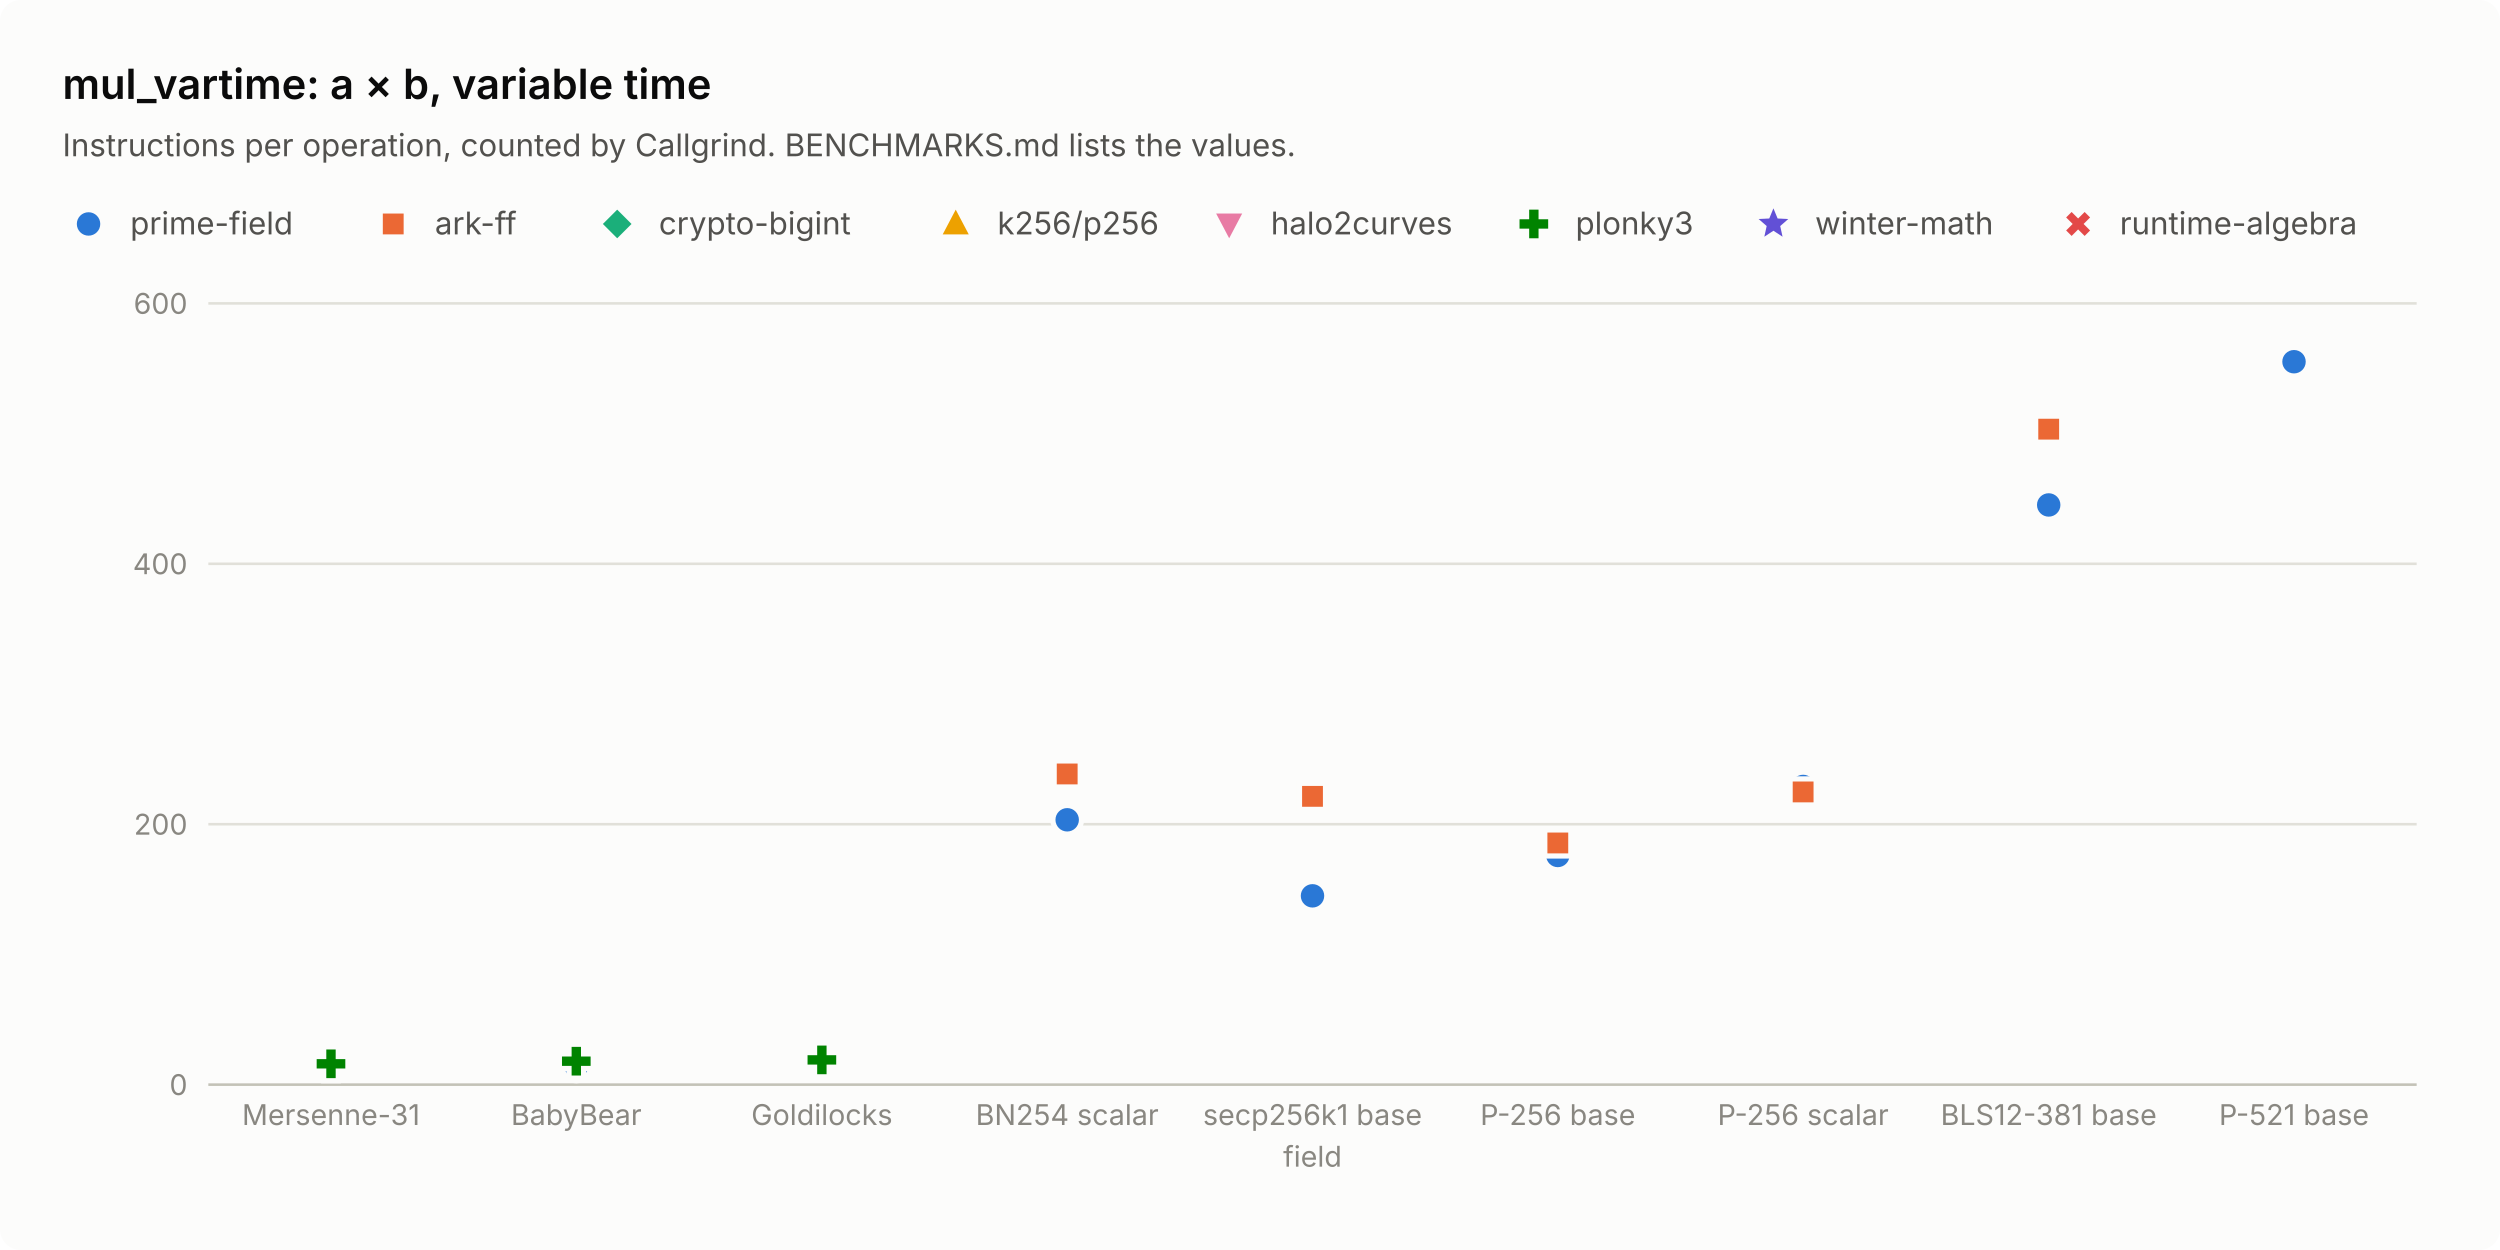
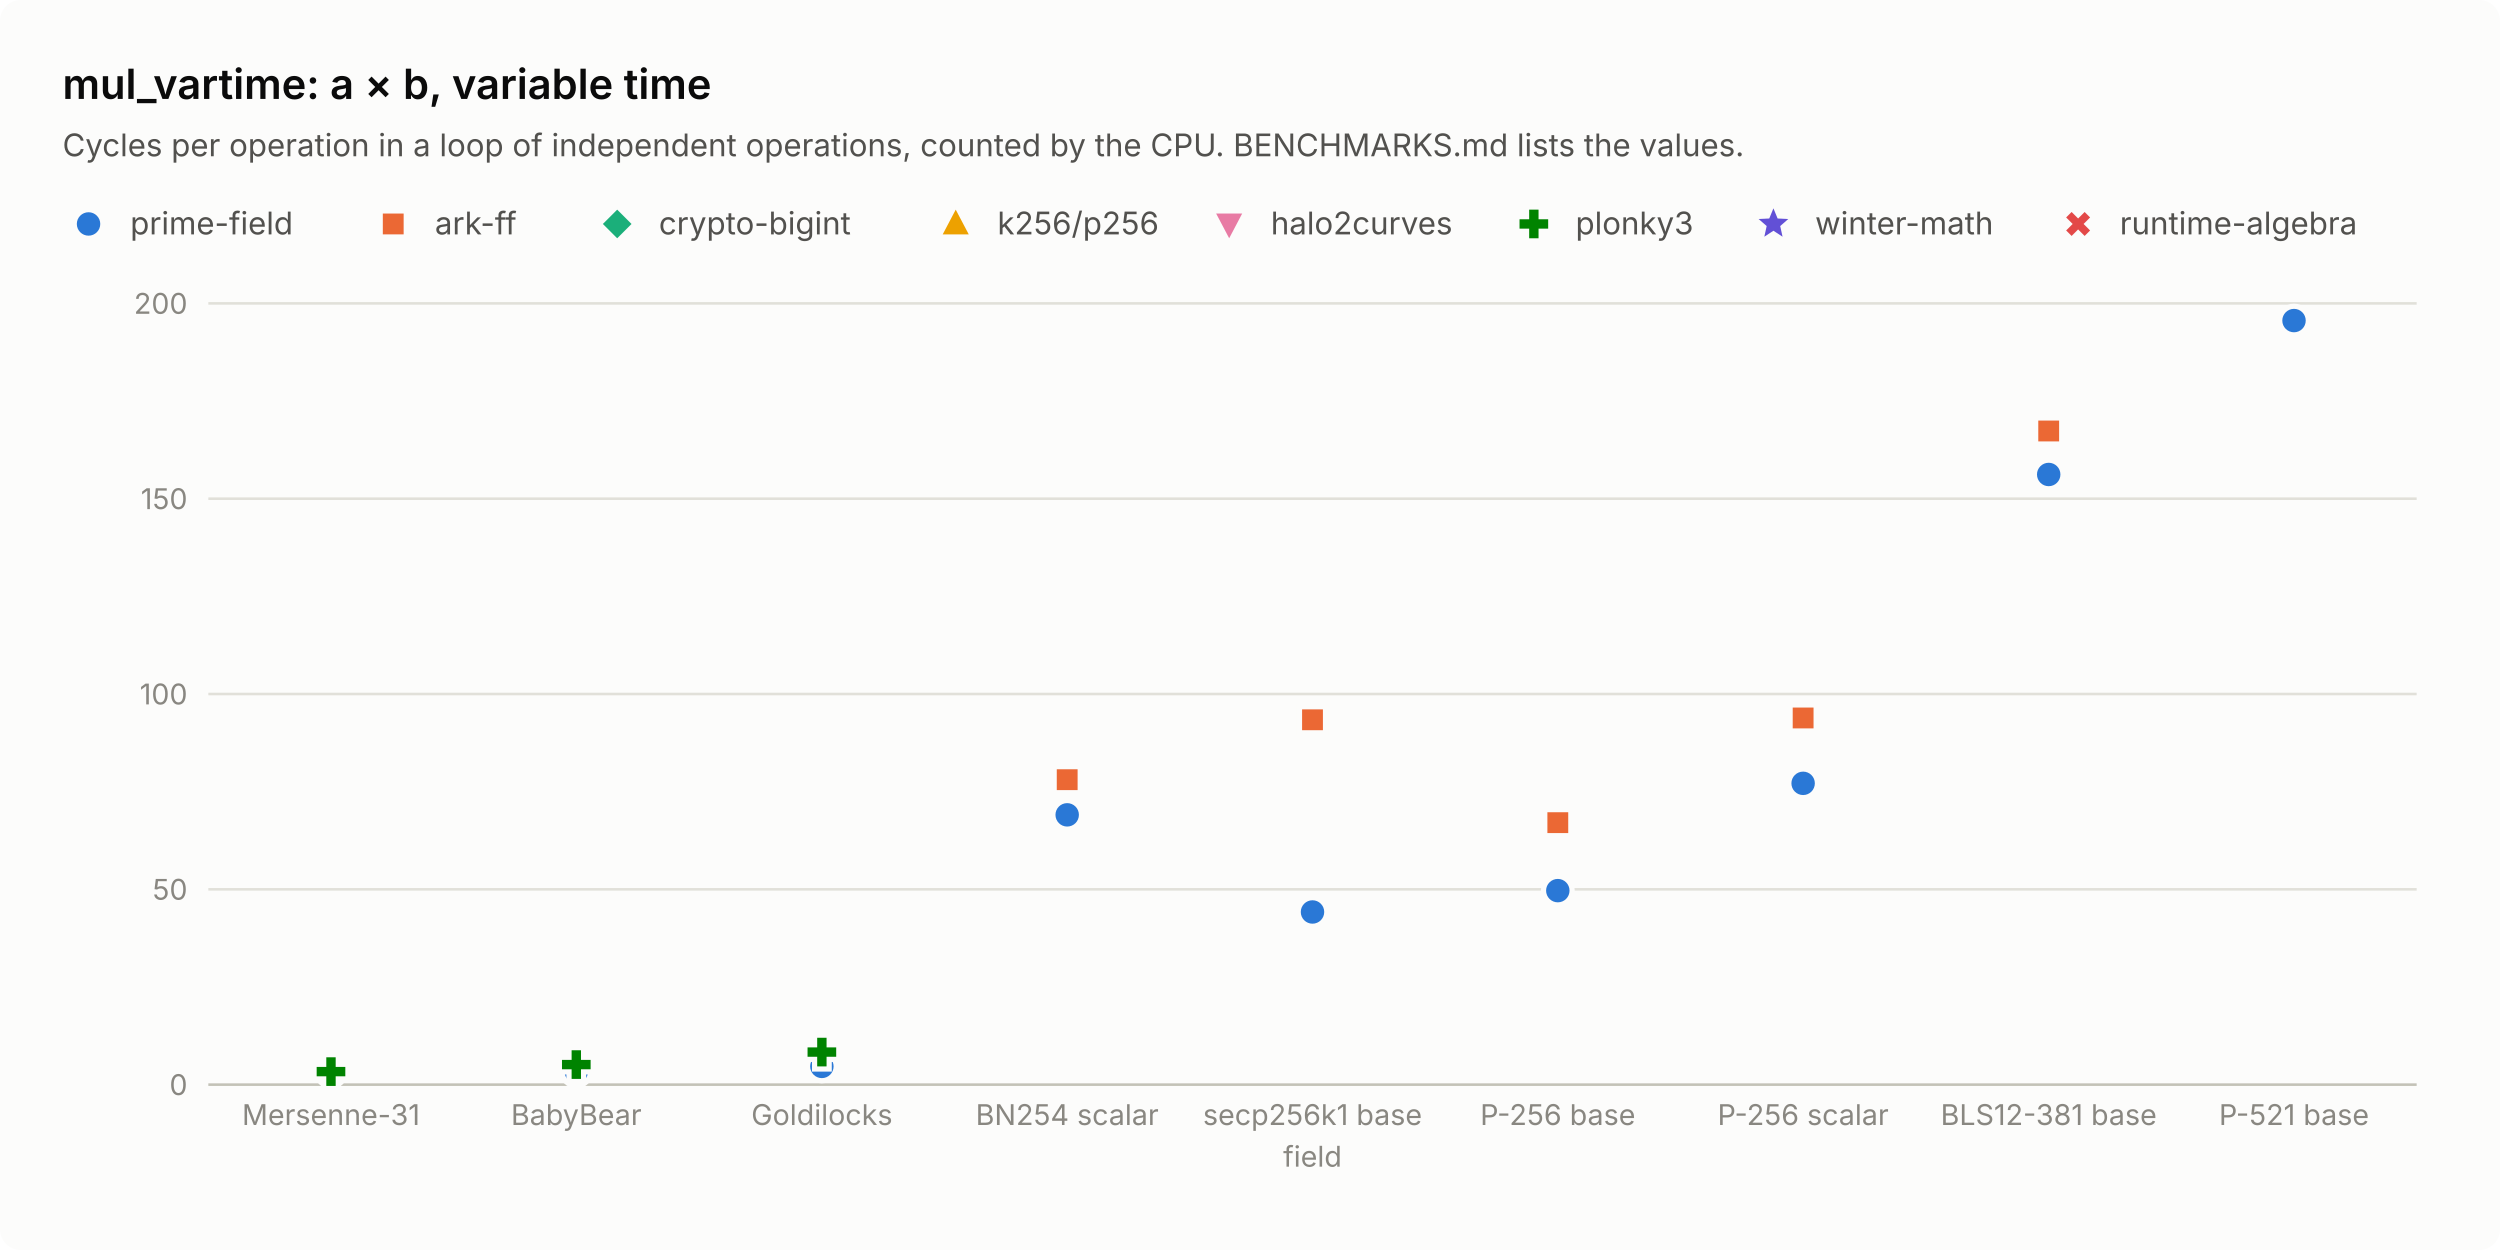
<svg xmlns="http://www.w3.org/2000/svg" width="960" height="480" viewBox="0 0 960 480" role="img" aria-labelledby="title description">
  <style>.grid,.axis{stroke-width:1}.title{font:600 16px system-ui, -apple-system, "Segoe UI", sans-serif}.subtitle,.legend{font:12px system-ui, -apple-system, "Segoe UI", sans-serif}.tick{font:11px system-ui, -apple-system, "Segoe UI", sans-serif;font-variant-numeric:tabular-nums}.line{fill:none;stroke-width:2;stroke-linejoin:round;stroke-linecap:round}.marker{stroke-width:4;paint-order:stroke}.surface{fill:#fcfcfb}.grid{stroke:#e1e0d9}.axis{stroke:#c3c2b7}.title{fill:#0b0b0b}.subtitle,.legend{fill:#52514e}.tick{fill:#898781}.marker{stroke:#fcfcfb}.c0 .line{stroke:#2a78d6}.c0 .marker{fill:#2a78d6}.c1 .line{stroke:#eb6834}.c1 .marker{fill:#eb6834}.c2 .line{stroke:#1baf7a}.c2 .marker{fill:#1baf7a}.c3 .line{stroke:#eda100}.c3 .marker{fill:#eda100}.c4 .line{stroke:#e87ba4}.c4 .marker{fill:#e87ba4}.c5 .line{stroke:#008300}.c5 .marker{fill:#008300}.c6 .line{stroke:#6250d6}.c6 .marker{fill:#6250d6}.c7 .line{stroke:#e34948}.c7 .marker{fill:#e34948}@media (prefers-color-scheme: dark){.surface{fill:#1a1a19}.grid{stroke:#2c2c2a}.axis{stroke:#383835}.title{fill:#f0efec}.subtitle,.legend{fill:#c3c2b7}.tick{fill:#898781}.marker{stroke:#1a1a19}.c0 .line{stroke:#3987e5}.c0 .marker{fill:#3987e5}.c1 .line{stroke:#d95926}.c1 .marker{fill:#d95926}.c2 .line{stroke:#199e70}.c2 .marker{fill:#199e70}.c3 .line{stroke:#c98500}.c3 .marker{fill:#c98500}.c4 .line{stroke:#d55181}.c4 .marker{fill:#d55181}.c5 .line{stroke:#008300}.c5 .marker{fill:#008300}.c6 .line{stroke:#9085e9}.c6 .marker{fill:#9085e9}.c7 .line{stroke:#e66767}.c7 .marker{fill:#e66767}}</style>
  <rect class="surface" width="960" height="480" rx="8" />
  <text class="title" x="24" y="38">mul_vartime: a × b, variable time</text>
-   <text class="subtitle" x="24" y="60">Instructions per operation, counted by Callgrind. BENCHMARKS.md lists the values.</text>
+   <text class="subtitle" x="24" y="60">Cycles per operation in a loop of independent operations, counted by the CPU. BENCHMARKS.md lists the values.</text>
  <g class="c0">
    <path class="marker" transform="translate(34,86)" d="M0,-4.5A4.5,4.5 0 1 1 0,4.5A4.5,4.5 0 1 1 0,-4.5Z" />
  </g>
  <text class="legend" x="50" y="90">prime-field</text>
  <g class="c1">
    <path class="marker" transform="translate(151,86)" d="M-4,-4H4V4H-4Z" />
  </g>
  <text class="legend" x="167" y="90">ark-ff</text>
  <g class="c2">
    <path class="marker" transform="translate(237,86)" d="M0,-5.5L5.5,0L0,5.5L-5.5,0Z" />
  </g>
  <text class="legend" x="253" y="90">crypto-bigint</text>
  <g class="c3">
    <path class="marker" transform="translate(367,86)" d="M0,-5.5L5,4H-5Z" />
  </g>
  <text class="legend" x="383" y="90">k256/p256</text>
  <g class="c4">
    <path class="marker" transform="translate(472,86)" d="M0,5.5L5,-4H-5Z" />
  </g>
  <text class="legend" x="488" y="90">halo2curves</text>
  <g class="c5">
    <path class="marker" transform="translate(589,86)" d="M-1.8,-5.5H1.8V-1.8H5.5V1.8H1.8V5.5H-1.8V1.8H-5.5V-1.8H-1.8Z" />
  </g>
  <text class="legend" x="605" y="90">plonky3</text>
  <g class="c6">
    <path class="marker" transform="translate(681,86)" d="M0,-6L1.6,-2.1L5.7,-1.9L2.6,0.8L3.5,4.9L0,2.6L-3.5,4.9L-2.6,0.8L-5.7,-1.9L-1.6,-2.1Z" />
  </g>
  <text class="legend" x="697" y="90">winter-math</text>
  <g class="c7">
    <path class="marker" transform="translate(798,86)" d="M-4.6,-2.5L-2.5,-4.6L0,-2.1L2.5,-4.6L4.6,-2.5L2.1,0L4.6,2.5L2.5,4.6L0,2.1L-2.5,4.6L-4.6,2.5L-2.1,0Z" />
  </g>
  <text class="legend" x="814" y="90">runtime-algebra</text>
  <text class="tick" x="72" y="420.5" text-anchor="end">0</text>
-   <path class="grid" d="M80,316.5H928" />
-   <text class="tick" x="72" y="320.5" text-anchor="end">200</text>
-   <path class="grid" d="M80,216.5H928" />
-   <text class="tick" x="72" y="220.5" text-anchor="end">400</text>
+   <path class="grid" d="M80,341.5H928" />
+   <text class="tick" x="72" y="345.5" text-anchor="end">50</text>
+   <path class="grid" d="M80,266.5H928" />
+   <text class="tick" x="72" y="270.5" text-anchor="end">100</text>
+   <path class="grid" d="M80,191.5H928" />
+   <text class="tick" x="72" y="195.5" text-anchor="end">150</text>
  <path class="grid" d="M80,116.5H928" />
-   <text class="tick" x="72" y="120.5" text-anchor="end">600</text>
+   <text class="tick" x="72" y="120.5" text-anchor="end">200</text>
  <path class="axis" d="M80,416.5H928" />
  <text class="tick" x="127.1" y="432" text-anchor="middle">Mersenne-31</text>
  <text class="tick" x="221.3" y="432" text-anchor="middle">BabyBear</text>
  <text class="tick" x="315.6" y="432" text-anchor="middle">Goldilocks</text>
  <text class="tick" x="409.8" y="432" text-anchor="middle">BN254 scalar</text>
  <text class="tick" x="504.0" y="432" text-anchor="middle">secp256k1 base</text>
  <text class="tick" x="598.2" y="432" text-anchor="middle">P-256 base</text>
  <text class="tick" x="692.4" y="432" text-anchor="middle">P-256 scalar</text>
  <text class="tick" x="786.7" y="432" text-anchor="middle">BLS12-381 base</text>
  <text class="tick" x="880.9" y="432" text-anchor="middle">P-521 base</text>
  <text class="tick" x="504.0" y="448" text-anchor="middle">field</text>
  <g class="c0">
-     <path class="marker" transform="translate(127.1,409.0)" d="M0,-4.5A4.5,4.5 0 1 1 0,4.5A4.5,4.5 0 1 1 0,-4.5Z" />
-     <path class="marker" transform="translate(221.3,409.5)" d="M0,-4.5A4.5,4.5 0 1 1 0,4.5A4.5,4.5 0 1 1 0,-4.5Z" />
-     <path class="marker" transform="translate(315.6,407.0)" d="M0,-4.5A4.5,4.5 0 1 1 0,4.5A4.5,4.5 0 1 1 0,-4.5Z" />
-     <path class="marker" transform="translate(409.8,314.8)" d="M0,-4.5A4.5,4.5 0 1 1 0,4.5A4.5,4.5 0 1 1 0,-4.5Z" />
-     <path class="marker" transform="translate(504.0,344.0)" d="M0,-4.5A4.5,4.5 0 1 1 0,4.5A4.5,4.5 0 1 1 0,-4.5Z" />
-     <path class="marker" transform="translate(598.2,328.5)" d="M0,-4.5A4.5,4.5 0 1 1 0,4.5A4.5,4.5 0 1 1 0,-4.5Z" />
-     <path class="marker" transform="translate(692.4,302.0)" d="M0,-4.5A4.5,4.5 0 1 1 0,4.5A4.5,4.5 0 1 1 0,-4.5Z" />
-     <path class="marker" transform="translate(786.7,193.9)" d="M0,-4.5A4.5,4.5 0 1 1 0,4.5A4.5,4.5 0 1 1 0,-4.5Z" />
-     <path class="marker" transform="translate(880.9,138.9)" d="M0,-4.5A4.5,4.5 0 1 1 0,4.5A4.5,4.5 0 1 1 0,-4.5Z" />
+     <path class="marker" transform="translate(127.1,411.7)" d="M0,-4.5A4.5,4.5 0 1 1 0,4.5A4.5,4.5 0 1 1 0,-4.5Z" />
+     <path class="marker" transform="translate(221.3,411.5)" d="M0,-4.5A4.5,4.5 0 1 1 0,4.5A4.5,4.5 0 1 1 0,-4.5Z" />
+     <path class="marker" transform="translate(315.6,409.5)" d="M0,-4.5A4.5,4.5 0 1 1 0,4.5A4.5,4.5 0 1 1 0,-4.5Z" />
+     <path class="marker" transform="translate(409.8,312.9)" d="M0,-4.5A4.5,4.5 0 1 1 0,4.5A4.5,4.5 0 1 1 0,-4.5Z" />
+     <path class="marker" transform="translate(504.0,350.2)" d="M0,-4.5A4.5,4.5 0 1 1 0,4.5A4.5,4.5 0 1 1 0,-4.5Z" />
+     <path class="marker" transform="translate(598.2,342.0)" d="M0,-4.5A4.5,4.5 0 1 1 0,4.5A4.5,4.5 0 1 1 0,-4.5Z" />
+     <path class="marker" transform="translate(692.4,300.8)" d="M0,-4.5A4.5,4.5 0 1 1 0,4.5A4.5,4.5 0 1 1 0,-4.5Z" />
+     <path class="marker" transform="translate(786.7,182.2)" d="M0,-4.5A4.5,4.5 0 1 1 0,4.5A4.5,4.5 0 1 1 0,-4.5Z" />
+     <path class="marker" transform="translate(880.9,123.1)" d="M0,-4.5A4.5,4.5 0 1 1 0,4.5A4.5,4.5 0 1 1 0,-4.5Z" />
  </g>
  <g class="c1">
-     <path class="marker" transform="translate(409.8,297.2)" d="M-4,-4H4V4H-4Z" />
-     <path class="marker" transform="translate(504.0,305.8)" d="M-4,-4H4V4H-4Z" />
-     <path class="marker" transform="translate(598.2,323.7)" d="M-4,-4H4V4H-4Z" />
-     <path class="marker" transform="translate(692.4,304.1)" d="M-4,-4H4V4H-4Z" />
-     <path class="marker" transform="translate(786.7,164.8)" d="M-4,-4H4V4H-4Z" />
+     <path class="marker" transform="translate(409.8,299.4)" d="M-4,-4H4V4H-4Z" />
+     <path class="marker" transform="translate(504.0,276.4)" d="M-4,-4H4V4H-4Z" />
+     <path class="marker" transform="translate(598.2,315.9)" d="M-4,-4H4V4H-4Z" />
+     <path class="marker" transform="translate(692.4,275.7)" d="M-4,-4H4V4H-4Z" />
+     <path class="marker" transform="translate(786.7,165.5)" d="M-4,-4H4V4H-4Z" />
  </g>
  <g class="c2">
</g>
  <g class="c3">
</g>
  <g class="c4">
</g>
  <g class="c5">
-     <path class="marker" transform="translate(127.1,408.5)" d="M-1.8,-5.5H1.8V-1.8H5.5V1.8H1.8V5.5H-1.8V1.8H-5.5V-1.8H-1.8Z" />
-     <path class="marker" transform="translate(221.3,407.5)" d="M-1.8,-5.5H1.8V-1.8H5.5V1.8H1.8V5.5H-1.8V1.8H-5.5V-1.8H-1.8Z" />
-     <path class="marker" transform="translate(315.6,407.0)" d="M-1.8,-5.5H1.8V-1.8H5.5V1.8H1.8V5.5H-1.8V1.8H-5.5V-1.8H-1.8Z" />
+     <path class="marker" transform="translate(127.1,411.5)" d="M-1.8,-5.5H1.8V-1.8H5.5V1.8H1.8V5.5H-1.8V1.8H-5.5V-1.8H-1.8Z" />
+     <path class="marker" transform="translate(221.3,408.8)" d="M-1.8,-5.5H1.8V-1.8H5.5V1.8H1.8V5.5H-1.8V1.8H-5.5V-1.8H-1.8Z" />
+     <path class="marker" transform="translate(315.6,404.0)" d="M-1.8,-5.5H1.8V-1.8H5.5V1.8H1.8V5.5H-1.8V1.8H-5.5V-1.8H-1.8Z" />
  </g>
  <g class="c6">
</g>
  <g class="c7">
</g>
</svg>
